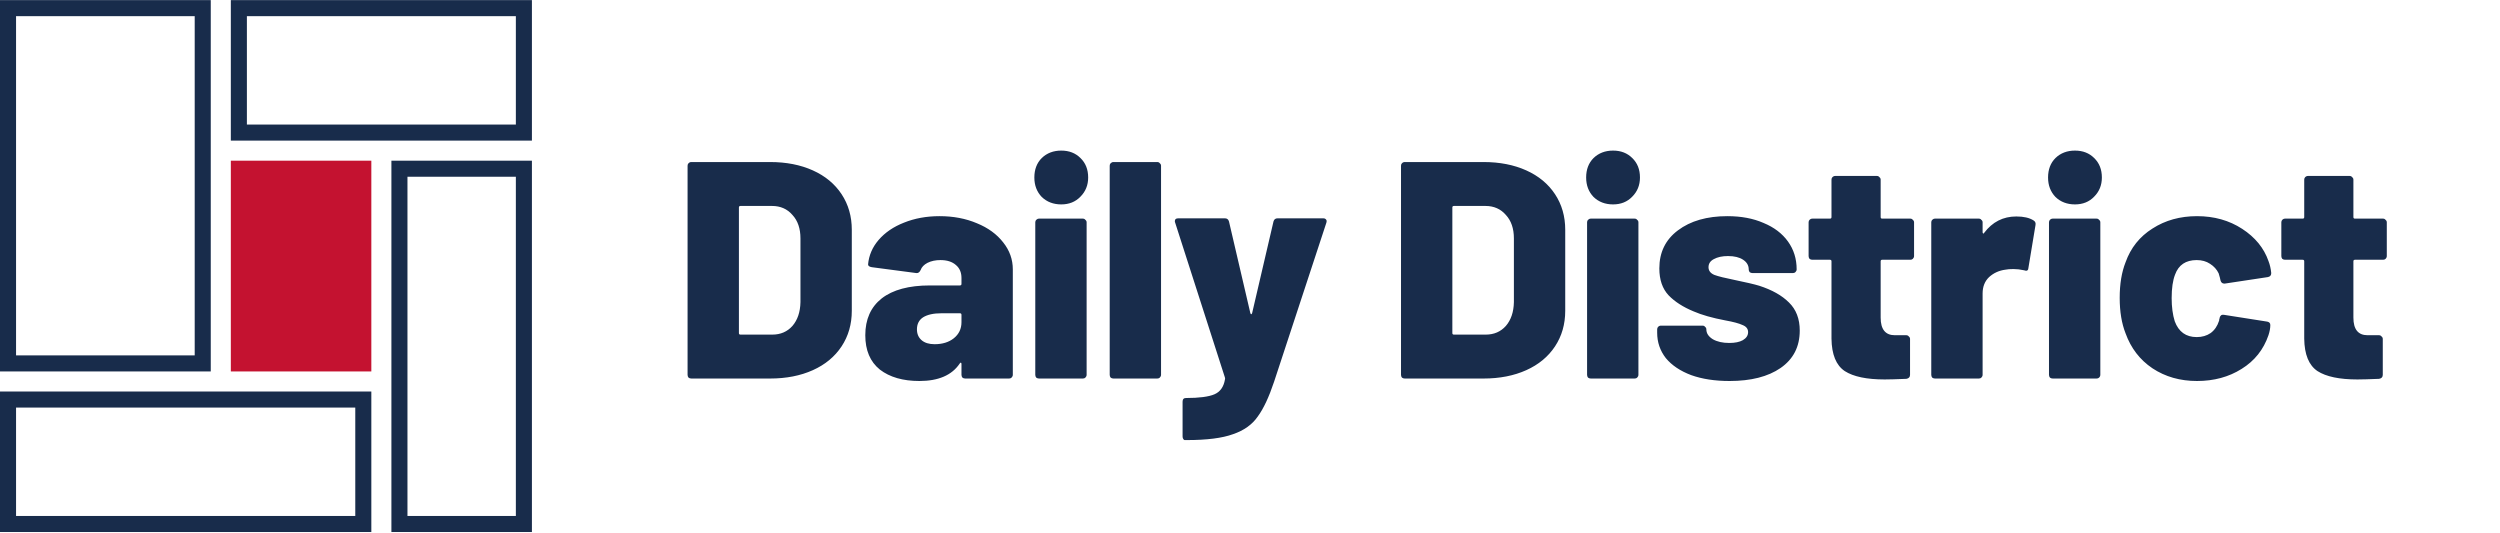
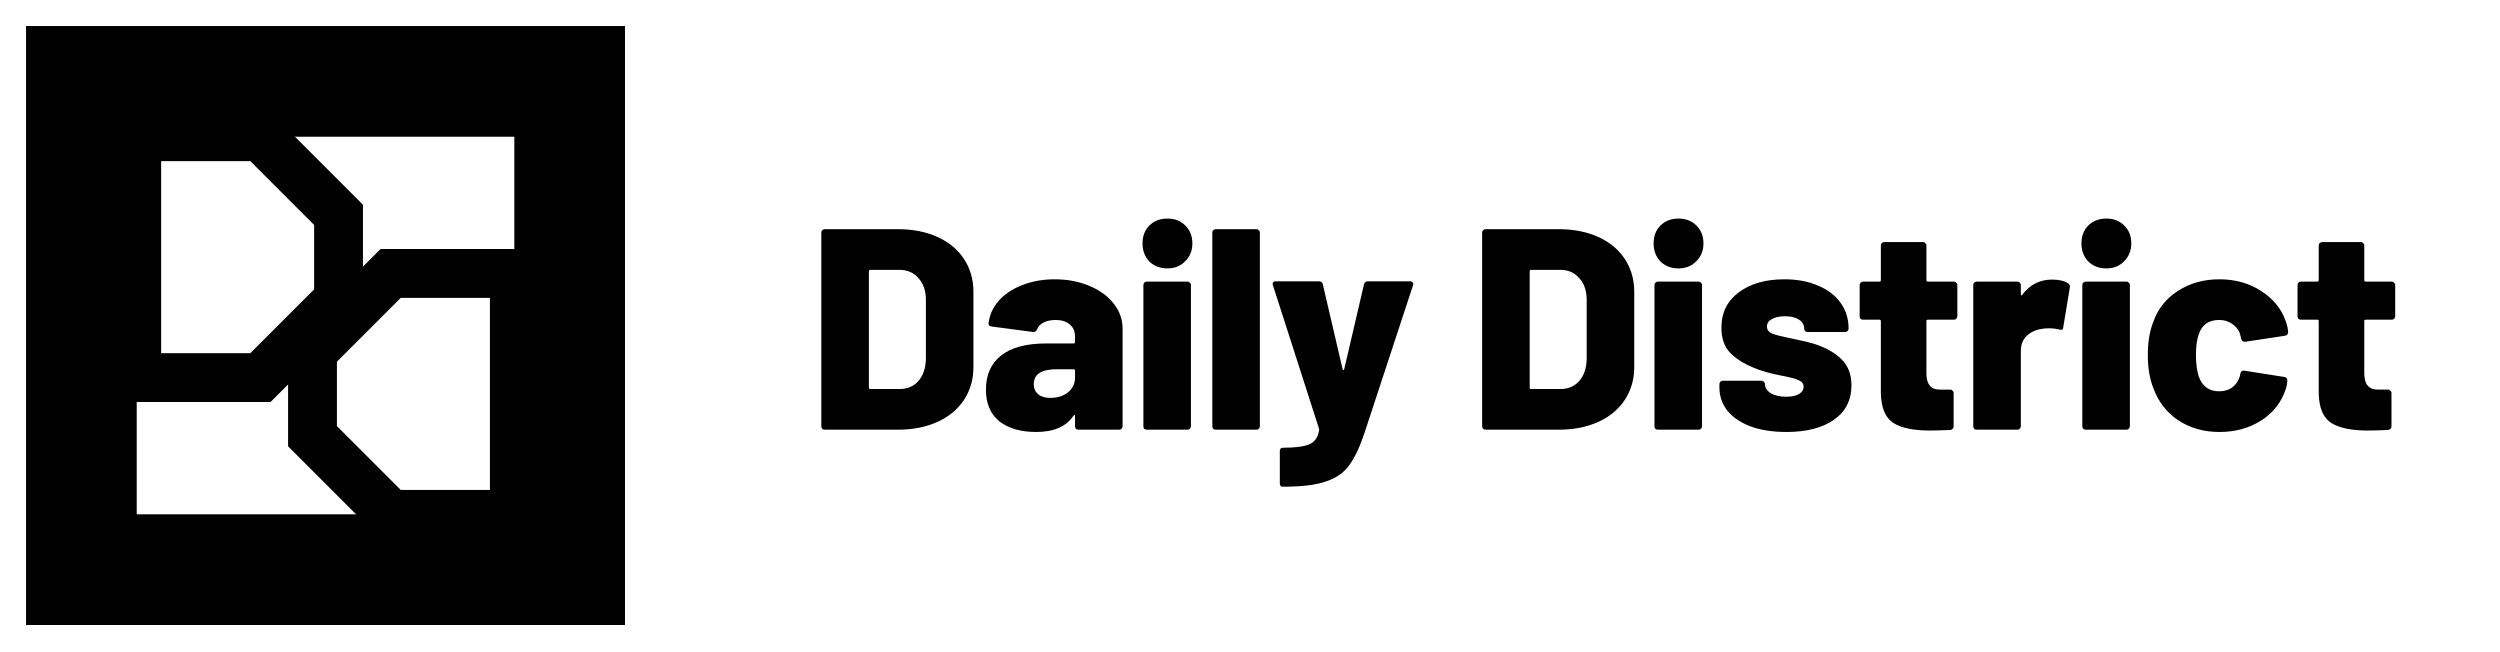
- <svg xmlns="http://www.w3.org/2000/svg" viewBox="0 0 249.1 53" width="249" height="53" role="img" aria-label="Daily District">
-   <rect x="0.8" y="0.8" width="19.4" height="35.4" fill="none" stroke="#182C4B" stroke-width="1.6" />
-   <rect x="23.8" y="0.8" width="28.4" height="12.4" fill="none" stroke="#182C4B" stroke-width="1.6" />
-   <rect x="23" y="16" width="14" height="21" fill="#C41230" />
-   <rect x="39.8" y="16.8" width="12.4" height="35.4" fill="none" stroke="#182C4B" stroke-width="1.6" />
-   <rect x="0.8" y="39.8" width="35.4" height="12.4" fill="none" stroke="#182C4B" stroke-width="1.6" />
-   <g transform="translate(67.0 6.89) scale(0.70036)">
-     <path fill="#182C4B" d="M 2.684,44 Q 2.464,44 2.288,43.868 2.156,43.692 2.156,43.472 V 13.728 q 0,-0.22 0.132,-0.352 Q 2.464,13.2 2.684,13.2 h 11.22 q 3.432,0 6.072,1.188 2.64,1.188 4.092,3.388 1.452,2.2 1.452,5.06 v 11.528 q 0,2.86 -1.452,5.06 -1.452,2.2 -4.092,3.388 -2.64,1.188 -6.072,1.188 Z M 9.46,37.532 q 0,0.22 0.22,0.22 h 4.532 q 1.76,0 2.86,-1.232 1.1,-1.276 1.144,-3.388 v -9.064 q 0,-2.112 -1.144,-3.344 -1.1,-1.276 -2.904,-1.276 H 9.68 q -0.22,0 -0.22,0.22 z M 38,20.9 q 2.948,0 5.324,1.012 2.376,0.968 3.74,2.728 1.364,1.716 1.364,3.828 v 15.004 q 0,0.22 -0.176,0.396 -0.132,0.132 -0.352,0.132 h -6.248 q -0.22,0 -0.396,-0.132 -0.132,-0.176 -0.132,-0.396 v -1.54 q 0,-0.176 -0.088,-0.176 -0.088,-0.044 -0.176,0.132 -1.672,2.464 -5.72,2.464 -3.52,0 -5.632,-1.628 -2.068,-1.672 -2.068,-4.884 0,-3.388 2.332,-5.236 2.376,-1.848 6.864,-1.848 h 4.268 q 0.22,0 0.22,-0.22 V 29.7 q 0,-1.188 -0.792,-1.848 -0.792,-0.704 -2.2,-0.704 -1.056,0 -1.848,0.396 -0.748,0.396 -0.968,1.012 -0.22,0.484 -0.616,0.44 l -6.336,-0.836 q -0.528,-0.088 -0.528,-0.396 0.176,-1.936 1.496,-3.476 1.364,-1.584 3.608,-2.464 2.288,-0.924 5.06,-0.924 z m -0.704,18.216 q 1.672,0 2.728,-0.836 1.1,-0.88 1.1,-2.288 v -1.056 q 0,-0.22 -0.22,-0.22 h -2.64 q -1.672,0 -2.596,0.572 -0.88,0.572 -0.88,1.716 0,0.968 0.66,1.54 0.66,0.572 1.848,0.572 z M 55.32,19.228 q -1.672,0 -2.772,-1.056 -1.056,-1.1 -1.056,-2.772 0,-1.716 1.056,-2.772 1.1,-1.056 2.772,-1.056 1.672,0 2.728,1.056 1.1,1.056 1.1,2.772 0,1.628 -1.1,2.728 -1.056,1.1 -2.728,1.1 z M 52.152,44 q -0.22,0 -0.396,-0.132 -0.132,-0.176 -0.132,-0.396 V 21.78 q 0,-0.22 0.132,-0.352 0.176,-0.176 0.396,-0.176 h 6.248 q 0.22,0 0.352,0.176 0.176,0.132 0.176,0.352 v 21.692 q 0,0.22 -0.176,0.396 -0.132,0.132 -0.352,0.132 z m 10.588,0 q -0.22,0 -0.396,-0.132 -0.132,-0.176 -0.132,-0.396 V 13.728 q 0,-0.22 0.132,-0.352 0.176,-0.176 0.396,-0.176 h 6.248 q 0.22,0 0.352,0.176 0.176,0.132 0.176,0.352 v 29.744 q 0,0.22 -0.176,0.396 -0.132,0.132 -0.352,0.132 z m 10.148,8.756 q -0.132,0 -0.22,-0.176 -0.088,-0.132 -0.088,-0.352 V 47.3 q 0,-0.528 0.484,-0.528 2.816,0 4.048,-0.528 1.232,-0.528 1.496,-2.112 0.044,-0.088 0,-0.264 l -7.084,-22.044 q -0.044,-0.088 -0.044,-0.22 0,-0.396 0.484,-0.396 h 6.644 q 0.44,0 0.572,0.44 l 3.036,13.024 q 0.044,0.176 0.132,0.176 0.088,0 0.132,-0.176 l 3.036,-13.024 q 0.132,-0.44 0.572,-0.44 h 6.512 q 0.264,0 0.396,0.176 0.132,0.132 0.044,0.44 l -7.436,22.616 q -1.1,3.3 -2.332,4.972 -1.188,1.716 -3.52,2.508 -2.288,0.836 -6.556,0.836 z M 104.184,44 q -0.22,0 -0.396,-0.132 -0.132,-0.176 -0.132,-0.396 V 13.728 q 0,-0.22 0.132,-0.352 0.176,-0.176 0.396,-0.176 h 11.22 q 3.432,0 6.072,1.188 2.64,1.188 4.092,3.388 1.452,2.2 1.452,5.06 v 11.528 q 0,2.86 -1.452,5.06 -1.452,2.2 -4.092,3.388 -2.64,1.188 -6.072,1.188 z m 6.776,-6.468 q 0,0.22 0.22,0.22 h 4.532 q 1.76,0 2.86,-1.232 1.1,-1.276 1.144,-3.388 v -9.064 q 0,-2.112 -1.144,-3.344 -1.1,-1.276 -2.904,-1.276 h -4.488 q -0.22,0 -0.22,0.22 z m 22.864,-18.304 q -1.672,0 -2.772,-1.056 -1.056,-1.1 -1.056,-2.772 0,-1.716 1.056,-2.772 1.1,-1.056 2.772,-1.056 1.672,0 2.728,1.056 1.1,1.056 1.1,2.772 0,1.628 -1.1,2.728 -1.056,1.1 -2.728,1.1 z M 130.656,44 q -0.22,0 -0.396,-0.132 -0.132,-0.176 -0.132,-0.396 V 21.78 q 0,-0.22 0.132,-0.352 0.176,-0.176 0.396,-0.176 h 6.248 q 0.22,0 0.352,0.176 0.176,0.132 0.176,0.352 v 21.692 q 0,0.22 -0.176,0.396 -0.132,0.132 -0.352,0.132 z m 19.74,0.352 q -3.124,0 -5.456,-0.836 -2.332,-0.88 -3.608,-2.42 -1.232,-1.584 -1.232,-3.608 v -0.484 q 0,-0.22 0.132,-0.352 0.176,-0.176 0.396,-0.176 h 5.94 q 0.22,0 0.352,0.176 0.176,0.132 0.176,0.352 0,0.836 0.924,1.408 0.924,0.528 2.332,0.528 1.232,0 1.936,-0.396 0.748,-0.44 0.748,-1.144 0,-0.704 -0.792,-1.012 -0.748,-0.352 -2.464,-0.66 -2.772,-0.528 -4.488,-1.276 -2.244,-0.924 -3.564,-2.288 -1.32,-1.408 -1.32,-3.828 0,-3.432 2.64,-5.412 2.684,-2.024 7.04,-2.024 2.948,0 5.148,0.968 2.244,0.924 3.476,2.64 1.232,1.716 1.232,3.96 0,0.22 -0.176,0.396 -0.132,0.132 -0.352,0.132 h -5.764 q -0.22,0 -0.396,-0.132 -0.132,-0.176 -0.132,-0.396 0,-0.836 -0.792,-1.364 -0.792,-0.528 -2.156,-0.528 -1.232,0 -2.024,0.44 -0.748,0.396 -0.748,1.144 0,0.748 0.836,1.1 0.836,0.308 2.816,0.704 2.552,0.528 3.564,0.836 2.728,0.88 4.224,2.376 1.54,1.496 1.54,4.004 0,3.432 -2.728,5.324 -2.684,1.848 -7.26,1.848 z m 26.252,-17.776 q 0,0.22 -0.176,0.396 -0.132,0.132 -0.352,0.132 h -4.004 q -0.22,0 -0.22,0.22 v 8.008 q 0,2.508 2.024,2.508 h 1.628 q 0.22,0 0.352,0.176 0.176,0.132 0.176,0.352 v 5.104 q 0,0.484 -0.528,0.572 -2.112,0.088 -3.08,0.088 -3.828,0 -5.676,-1.188 -1.848,-1.232 -1.892,-4.62 v -11 q 0,-0.22 -0.22,-0.22 h -2.508 q -0.22,0 -0.396,-0.132 -0.132,-0.176 -0.132,-0.396 V 21.78 q 0,-0.22 0.132,-0.352 0.176,-0.176 0.396,-0.176 h 2.508 q 0.22,0 0.22,-0.22 v -5.324 q 0,-0.22 0.132,-0.352 0.176,-0.176 0.396,-0.176 h 5.94 q 0.22,0 0.352,0.176 0.176,0.132 0.176,0.352 v 5.324 q 0,0.22 0.22,0.22 h 4.004 q 0.22,0 0.352,0.176 0.176,0.132 0.176,0.352 z m 14.548,-5.632 q 1.584,0 2.464,0.572 0.352,0.22 0.264,0.66 l -1.012,6.116 q -0.044,0.528 -0.616,0.308 -0.792,-0.176 -1.496,-0.176 -0.748,0 -1.144,0.088 -1.364,0.176 -2.332,1.056 -0.924,0.88 -0.924,2.332 v 11.572 q 0,0.22 -0.176,0.396 -0.132,0.132 -0.352,0.132 h -6.248 q -0.22,0 -0.396,-0.132 -0.132,-0.176 -0.132,-0.396 V 21.78 q 0,-0.22 0.132,-0.352 0.176,-0.176 0.396,-0.176 h 6.248 q 0.22,0 0.352,0.176 0.176,0.132 0.176,0.352 v 1.408 q 0,0.132 0.088,0.176 0.088,0.044 0.132,-0.088 1.76,-2.332 4.576,-2.332 z m 8.344,-1.716 q -1.672,0 -2.772,-1.056 -1.056,-1.1 -1.056,-2.772 0,-1.716 1.056,-2.772 1.1,-1.056 2.772,-1.056 1.672,0 2.728,1.056 1.1,1.056 1.1,2.772 0,1.628 -1.1,2.728 -1.056,1.1 -2.728,1.1 z M 196.372,44 q -0.22,0 -0.396,-0.132 -0.132,-0.176 -0.132,-0.396 V 21.78 q 0,-0.22 0.132,-0.352 0.176,-0.176 0.396,-0.176 h 6.248 q 0.22,0 0.352,0.176 0.176,0.132 0.176,0.352 v 21.692 q 0,0.22 -0.176,0.396 -0.132,0.132 -0.352,0.132 z m 20.532,0.352 q -3.608,0 -6.336,-1.804 -2.684,-1.804 -3.828,-4.972 -0.836,-2.112 -0.836,-5.06 0,-2.948 0.836,-5.06 1.1,-3.08 3.828,-4.796 2.728,-1.76 6.336,-1.76 3.652,0 6.424,1.804 2.772,1.804 3.74,4.576 0.308,0.792 0.396,1.716 0,0.484 -0.484,0.572 l -6.116,0.924 h -0.088 q -0.396,0 -0.528,-0.44 l -0.088,-0.396 q -0.088,-0.352 -0.176,-0.616 -0.396,-0.836 -1.232,-1.364 -0.792,-0.528 -1.892,-0.528 -2.332,0 -3.08,2.068 -0.484,1.232 -0.484,3.344 0,1.892 0.44,3.3 0.836,2.244 3.124,2.244 1.144,0 1.98,-0.572 0.836,-0.616 1.188,-1.716 0.044,-0.088 0.044,-0.264 0.044,-0.044 0.044,-0.176 0.132,-0.528 0.616,-0.44 l 6.16,0.968 q 0.44,0.088 0.44,0.484 0,0.66 -0.264,1.452 -1.056,3.08 -3.828,4.796 -2.728,1.716 -6.336,1.716 z m 27,-17.776 q 0,0.22 -0.176,0.396 -0.132,0.132 -0.352,0.132 h -4.004 q -0.22,0 -0.22,0.22 v 8.008 q 0,2.508 2.024,2.508 h 1.628 q 0.22,0 0.352,0.176 0.176,0.132 0.176,0.352 v 5.104 q 0,0.484 -0.528,0.572 -2.112,0.088 -3.08,0.088 -3.828,0 -5.676,-1.188 -1.848,-1.232 -1.892,-4.62 v -11 q 0,-0.22 -0.22,-0.22 h -2.508 q -0.22,0 -0.396,-0.132 -0.132,-0.176 -0.132,-0.396 V 21.78 q 0,-0.22 0.132,-0.352 0.176,-0.176 0.396,-0.176 h 2.508 q 0.22,0 0.22,-0.22 v -5.324 q 0,-0.22 0.132,-0.352 0.176,-0.176 0.396,-0.176 h 5.94 q 0.22,0 0.352,0.176 0.176,0.132 0.176,0.352 v 5.324 q 0,0.22 0.22,0.22 h 4.004 q 0.22,0 0.352,0.176 0.176,0.132 0.176,0.352 z" />
+ <svg xmlns="http://www.w3.org/2000/svg" viewBox="0 0 384 100" role="img" aria-label="Daily District">
+   <g fill="none" stroke="currentColor" stroke-width="7.5" stroke-linejoin="miter">
+     <path d="M21 21v37h19l12-12V33L40 21Z" />
+     <path d="M79 79V42H60L48 54v13l12 12Z" />
+   </g>
+   <g fill="currentColor">
+     <path fill-rule="evenodd" d="M4 4h92v92H4z M21 21h58v58H21z" />
+   </g>
+   <g transform="translate(124 22)">
+     <path fill="currentColor" d="M 2.684,44 Q 2.464,44 2.288,43.868 2.156,43.692 2.156,43.472 V 13.728 q 0,-0.22 0.132,-0.352 Q 2.464,13.2 2.684,13.2 h 11.22 q 3.432,0 6.072,1.188 2.64,1.188 4.092,3.388 1.452,2.2 1.452,5.06 v 11.528 q 0,2.86 -1.452,5.06 -1.452,2.2 -4.092,3.388 -2.64,1.188 -6.072,1.188 Z M 9.46,37.532 q 0,0.22 0.22,0.22 h 4.532 q 1.76,0 2.86,-1.232 1.1,-1.276 1.144,-3.388 v -9.064 q 0,-2.112 -1.144,-3.344 -1.1,-1.276 -2.904,-1.276 H 9.68 q -0.22,0 -0.22,0.22 z M 38,20.9 q 2.948,0 5.324,1.012 2.376,0.968 3.74,2.728 1.364,1.716 1.364,3.828 v 15.004 q 0,0.22 -0.176,0.396 -0.132,0.132 -0.352,0.132 h -6.248 q -0.22,0 -0.396,-0.132 -0.132,-0.176 -0.132,-0.396 v -1.54 q 0,-0.176 -0.088,-0.176 -0.088,-0.044 -0.176,0.132 -1.672,2.464 -5.72,2.464 -3.52,0 -5.632,-1.628 -2.068,-1.672 -2.068,-4.884 0,-3.388 2.332,-5.236 2.376,-1.848 6.864,-1.848 h 4.268 q 0.22,0 0.22,-0.22 V 29.7 q 0,-1.188 -0.792,-1.848 -0.792,-0.704 -2.2,-0.704 -1.056,0 -1.848,0.396 -0.748,0.396 -0.968,1.012 -0.22,0.484 -0.616,0.44 l -6.336,-0.836 q -0.528,-0.088 -0.528,-0.396 0.176,-1.936 1.496,-3.476 1.364,-1.584 3.608,-2.464 2.288,-0.924 5.06,-0.924 z m -0.704,18.216 q 1.672,0 2.728,-0.836 1.1,-0.88 1.1,-2.288 v -1.056 q 0,-0.22 -0.22,-0.22 h -2.64 q -1.672,0 -2.596,0.572 -0.88,0.572 -0.88,1.716 0,0.968 0.66,1.54 0.66,0.572 1.848,0.572 z M 55.32,19.228 q -1.672,0 -2.772,-1.056 -1.056,-1.1 -1.056,-2.772 0,-1.716 1.056,-2.772 1.1,-1.056 2.772,-1.056 1.672,0 2.728,1.056 1.1,1.056 1.1,2.772 0,1.628 -1.1,2.728 -1.056,1.1 -2.728,1.1 z M 52.152,44 q -0.22,0 -0.396,-0.132 -0.132,-0.176 -0.132,-0.396 V 21.78 q 0,-0.22 0.132,-0.352 0.176,-0.176 0.396,-0.176 h 6.248 q 0.22,0 0.352,0.176 0.176,0.132 0.176,0.352 v 21.692 q 0,0.22 -0.176,0.396 -0.132,0.132 -0.352,0.132 z m 10.588,0 q -0.22,0 -0.396,-0.132 -0.132,-0.176 -0.132,-0.396 V 13.728 q 0,-0.22 0.132,-0.352 0.176,-0.176 0.396,-0.176 h 6.248 q 0.22,0 0.352,0.176 0.176,0.132 0.176,0.352 v 29.744 q 0,0.22 -0.176,0.396 -0.132,0.132 -0.352,0.132 z m 10.148,8.756 q -0.132,0 -0.22,-0.176 -0.088,-0.132 -0.088,-0.352 V 47.3 q 0,-0.528 0.484,-0.528 2.816,0 4.048,-0.528 1.232,-0.528 1.496,-2.112 0.044,-0.088 0,-0.264 l -7.084,-22.044 q -0.044,-0.088 -0.044,-0.22 0,-0.396 0.484,-0.396 h 6.644 q 0.44,0 0.572,0.44 l 3.036,13.024 q 0.044,0.176 0.132,0.176 0.088,0 0.132,-0.176 l 3.036,-13.024 q 0.132,-0.44 0.572,-0.44 h 6.512 q 0.264,0 0.396,0.176 0.132,0.132 0.044,0.44 l -7.436,22.616 q -1.1,3.3 -2.332,4.972 -1.188,1.716 -3.52,2.508 -2.288,0.836 -6.556,0.836 z M 104.184,44 q -0.22,0 -0.396,-0.132 -0.132,-0.176 -0.132,-0.396 V 13.728 q 0,-0.22 0.132,-0.352 0.176,-0.176 0.396,-0.176 h 11.22 q 3.432,0 6.072,1.188 2.64,1.188 4.092,3.388 1.452,2.2 1.452,5.06 v 11.528 q 0,2.86 -1.452,5.06 -1.452,2.2 -4.092,3.388 -2.64,1.188 -6.072,1.188 z m 6.776,-6.468 q 0,0.22 0.22,0.22 h 4.532 q 1.76,0 2.86,-1.232 1.1,-1.276 1.144,-3.388 v -9.064 q 0,-2.112 -1.144,-3.344 -1.1,-1.276 -2.904,-1.276 h -4.488 q -0.22,0 -0.22,0.22 z m 22.864,-18.304 q -1.672,0 -2.772,-1.056 -1.056,-1.1 -1.056,-2.772 0,-1.716 1.056,-2.772 1.1,-1.056 2.772,-1.056 1.672,0 2.728,1.056 1.1,1.056 1.1,2.772 0,1.628 -1.1,2.728 -1.056,1.1 -2.728,1.1 z M 130.656,44 q -0.22,0 -0.396,-0.132 -0.132,-0.176 -0.132,-0.396 V 21.78 q 0,-0.22 0.132,-0.352 0.176,-0.176 0.396,-0.176 h 6.248 q 0.22,0 0.352,0.176 0.176,0.132 0.176,0.352 v 21.692 q 0,0.22 -0.176,0.396 -0.132,0.132 -0.352,0.132 z m 19.74,0.352 q -3.124,0 -5.456,-0.836 -2.332,-0.88 -3.608,-2.42 -1.232,-1.584 -1.232,-3.608 v -0.484 q 0,-0.22 0.132,-0.352 0.176,-0.176 0.396,-0.176 h 5.94 q 0.22,0 0.352,0.176 0.176,0.132 0.176,0.352 0,0.836 0.924,1.408 0.924,0.528 2.332,0.528 1.232,0 1.936,-0.396 0.748,-0.44 0.748,-1.144 0,-0.704 -0.792,-1.012 -0.748,-0.352 -2.464,-0.66 -2.772,-0.528 -4.488,-1.276 -2.244,-0.924 -3.564,-2.288 -1.32,-1.408 -1.32,-3.828 0,-3.432 2.64,-5.412 2.684,-2.024 7.04,-2.024 2.948,0 5.148,0.968 2.244,0.924 3.476,2.64 1.232,1.716 1.232,3.96 0,0.22 -0.176,0.396 -0.132,0.132 -0.352,0.132 h -5.764 q -0.22,0 -0.396,-0.132 -0.132,-0.176 -0.132,-0.396 0,-0.836 -0.792,-1.364 -0.792,-0.528 -2.156,-0.528 -1.232,0 -2.024,0.44 -0.748,0.396 -0.748,1.144 0,0.748 0.836,1.1 0.836,0.308 2.816,0.704 2.552,0.528 3.564,0.836 2.728,0.88 4.224,2.376 1.54,1.496 1.54,4.004 0,3.432 -2.728,5.324 -2.684,1.848 -7.26,1.848 z m 26.252,-17.776 q 0,0.22 -0.176,0.396 -0.132,0.132 -0.352,0.132 h -4.004 q -0.22,0 -0.22,0.22 v 8.008 q 0,2.508 2.024,2.508 h 1.628 q 0.22,0 0.352,0.176 0.176,0.132 0.176,0.352 v 5.104 q 0,0.484 -0.528,0.572 -2.112,0.088 -3.08,0.088 -3.828,0 -5.676,-1.188 -1.848,-1.232 -1.892,-4.62 v -11 q 0,-0.22 -0.22,-0.22 h -2.508 q -0.22,0 -0.396,-0.132 -0.132,-0.176 -0.132,-0.396 V 21.78 q 0,-0.22 0.132,-0.352 0.176,-0.176 0.396,-0.176 h 2.508 q 0.22,0 0.22,-0.22 v -5.324 q 0,-0.22 0.132,-0.352 0.176,-0.176 0.396,-0.176 h 5.94 q 0.22,0 0.352,0.176 0.176,0.132 0.176,0.352 v 5.324 q 0,0.22 0.22,0.22 h 4.004 q 0.22,0 0.352,0.176 0.176,0.132 0.176,0.352 z m 14.548,-5.632 q 1.584,0 2.464,0.572 0.352,0.22 0.264,0.66 l -1.012,6.116 q -0.044,0.528 -0.616,0.308 -0.792,-0.176 -1.496,-0.176 -0.748,0 -1.144,0.088 -1.364,0.176 -2.332,1.056 -0.924,0.88 -0.924,2.332 v 11.572 q 0,0.22 -0.176,0.396 -0.132,0.132 -0.352,0.132 h -6.248 q -0.22,0 -0.396,-0.132 -0.132,-0.176 -0.132,-0.396 V 21.78 q 0,-0.22 0.132,-0.352 0.176,-0.176 0.396,-0.176 h 6.248 q 0.22,0 0.352,0.176 0.176,0.132 0.176,0.352 v 1.408 q 0,0.132 0.088,0.176 0.088,0.044 0.132,-0.088 1.76,-2.332 4.576,-2.332 z m 8.344,-1.716 q -1.672,0 -2.772,-1.056 -1.056,-1.1 -1.056,-2.772 0,-1.716 1.056,-2.772 1.1,-1.056 2.772,-1.056 1.672,0 2.728,1.056 1.1,1.056 1.1,2.772 0,1.628 -1.1,2.728 -1.056,1.1 -2.728,1.1 z M 196.372,44 q -0.22,0 -0.396,-0.132 -0.132,-0.176 -0.132,-0.396 V 21.78 q 0,-0.22 0.132,-0.352 0.176,-0.176 0.396,-0.176 h 6.248 q 0.22,0 0.352,0.176 0.176,0.132 0.176,0.352 v 21.692 q 0,0.22 -0.176,0.396 -0.132,0.132 -0.352,0.132 z m 20.532,0.352 q -3.608,0 -6.336,-1.804 -2.684,-1.804 -3.828,-4.972 -0.836,-2.112 -0.836,-5.06 0,-2.948 0.836,-5.06 1.1,-3.08 3.828,-4.796 2.728,-1.76 6.336,-1.76 3.652,0 6.424,1.804 2.772,1.804 3.74,4.576 0.308,0.792 0.396,1.716 0,0.484 -0.484,0.572 l -6.116,0.924 h -0.088 q -0.396,0 -0.528,-0.44 l -0.088,-0.396 q -0.088,-0.352 -0.176,-0.616 -0.396,-0.836 -1.232,-1.364 -0.792,-0.528 -1.892,-0.528 -2.332,0 -3.08,2.068 -0.484,1.232 -0.484,3.344 0,1.892 0.44,3.3 0.836,2.244 3.124,2.244 1.144,0 1.98,-0.572 0.836,-0.616 1.188,-1.716 0.044,-0.088 0.044,-0.264 0.044,-0.044 0.044,-0.176 0.132,-0.528 0.616,-0.44 l 6.16,0.968 q 0.44,0.088 0.44,0.484 0,0.66 -0.264,1.452 -1.056,3.08 -3.828,4.796 -2.728,1.716 -6.336,1.716 z m 27,-17.776 q 0,0.22 -0.176,0.396 -0.132,0.132 -0.352,0.132 h -4.004 q -0.22,0 -0.22,0.22 v 8.008 q 0,2.508 2.024,2.508 h 1.628 q 0.22,0 0.352,0.176 0.176,0.132 0.176,0.352 v 5.104 q 0,0.484 -0.528,0.572 -2.112,0.088 -3.08,0.088 -3.828,0 -5.676,-1.188 -1.848,-1.232 -1.892,-4.62 v -11 q 0,-0.22 -0.22,-0.22 h -2.508 q -0.22,0 -0.396,-0.132 -0.132,-0.176 -0.132,-0.396 V 21.78 q 0,-0.22 0.132,-0.352 0.176,-0.176 0.396,-0.176 h 2.508 q 0.22,0 0.22,-0.22 v -5.324 q 0,-0.22 0.132,-0.352 0.176,-0.176 0.396,-0.176 h 5.94 q 0.22,0 0.352,0.176 0.176,0.132 0.176,0.352 v 5.324 q 0,0.22 0.22,0.22 h 4.004 q 0.22,0 0.352,0.176 0.176,0.132 0.176,0.352 z" />
  </g>
</svg>
